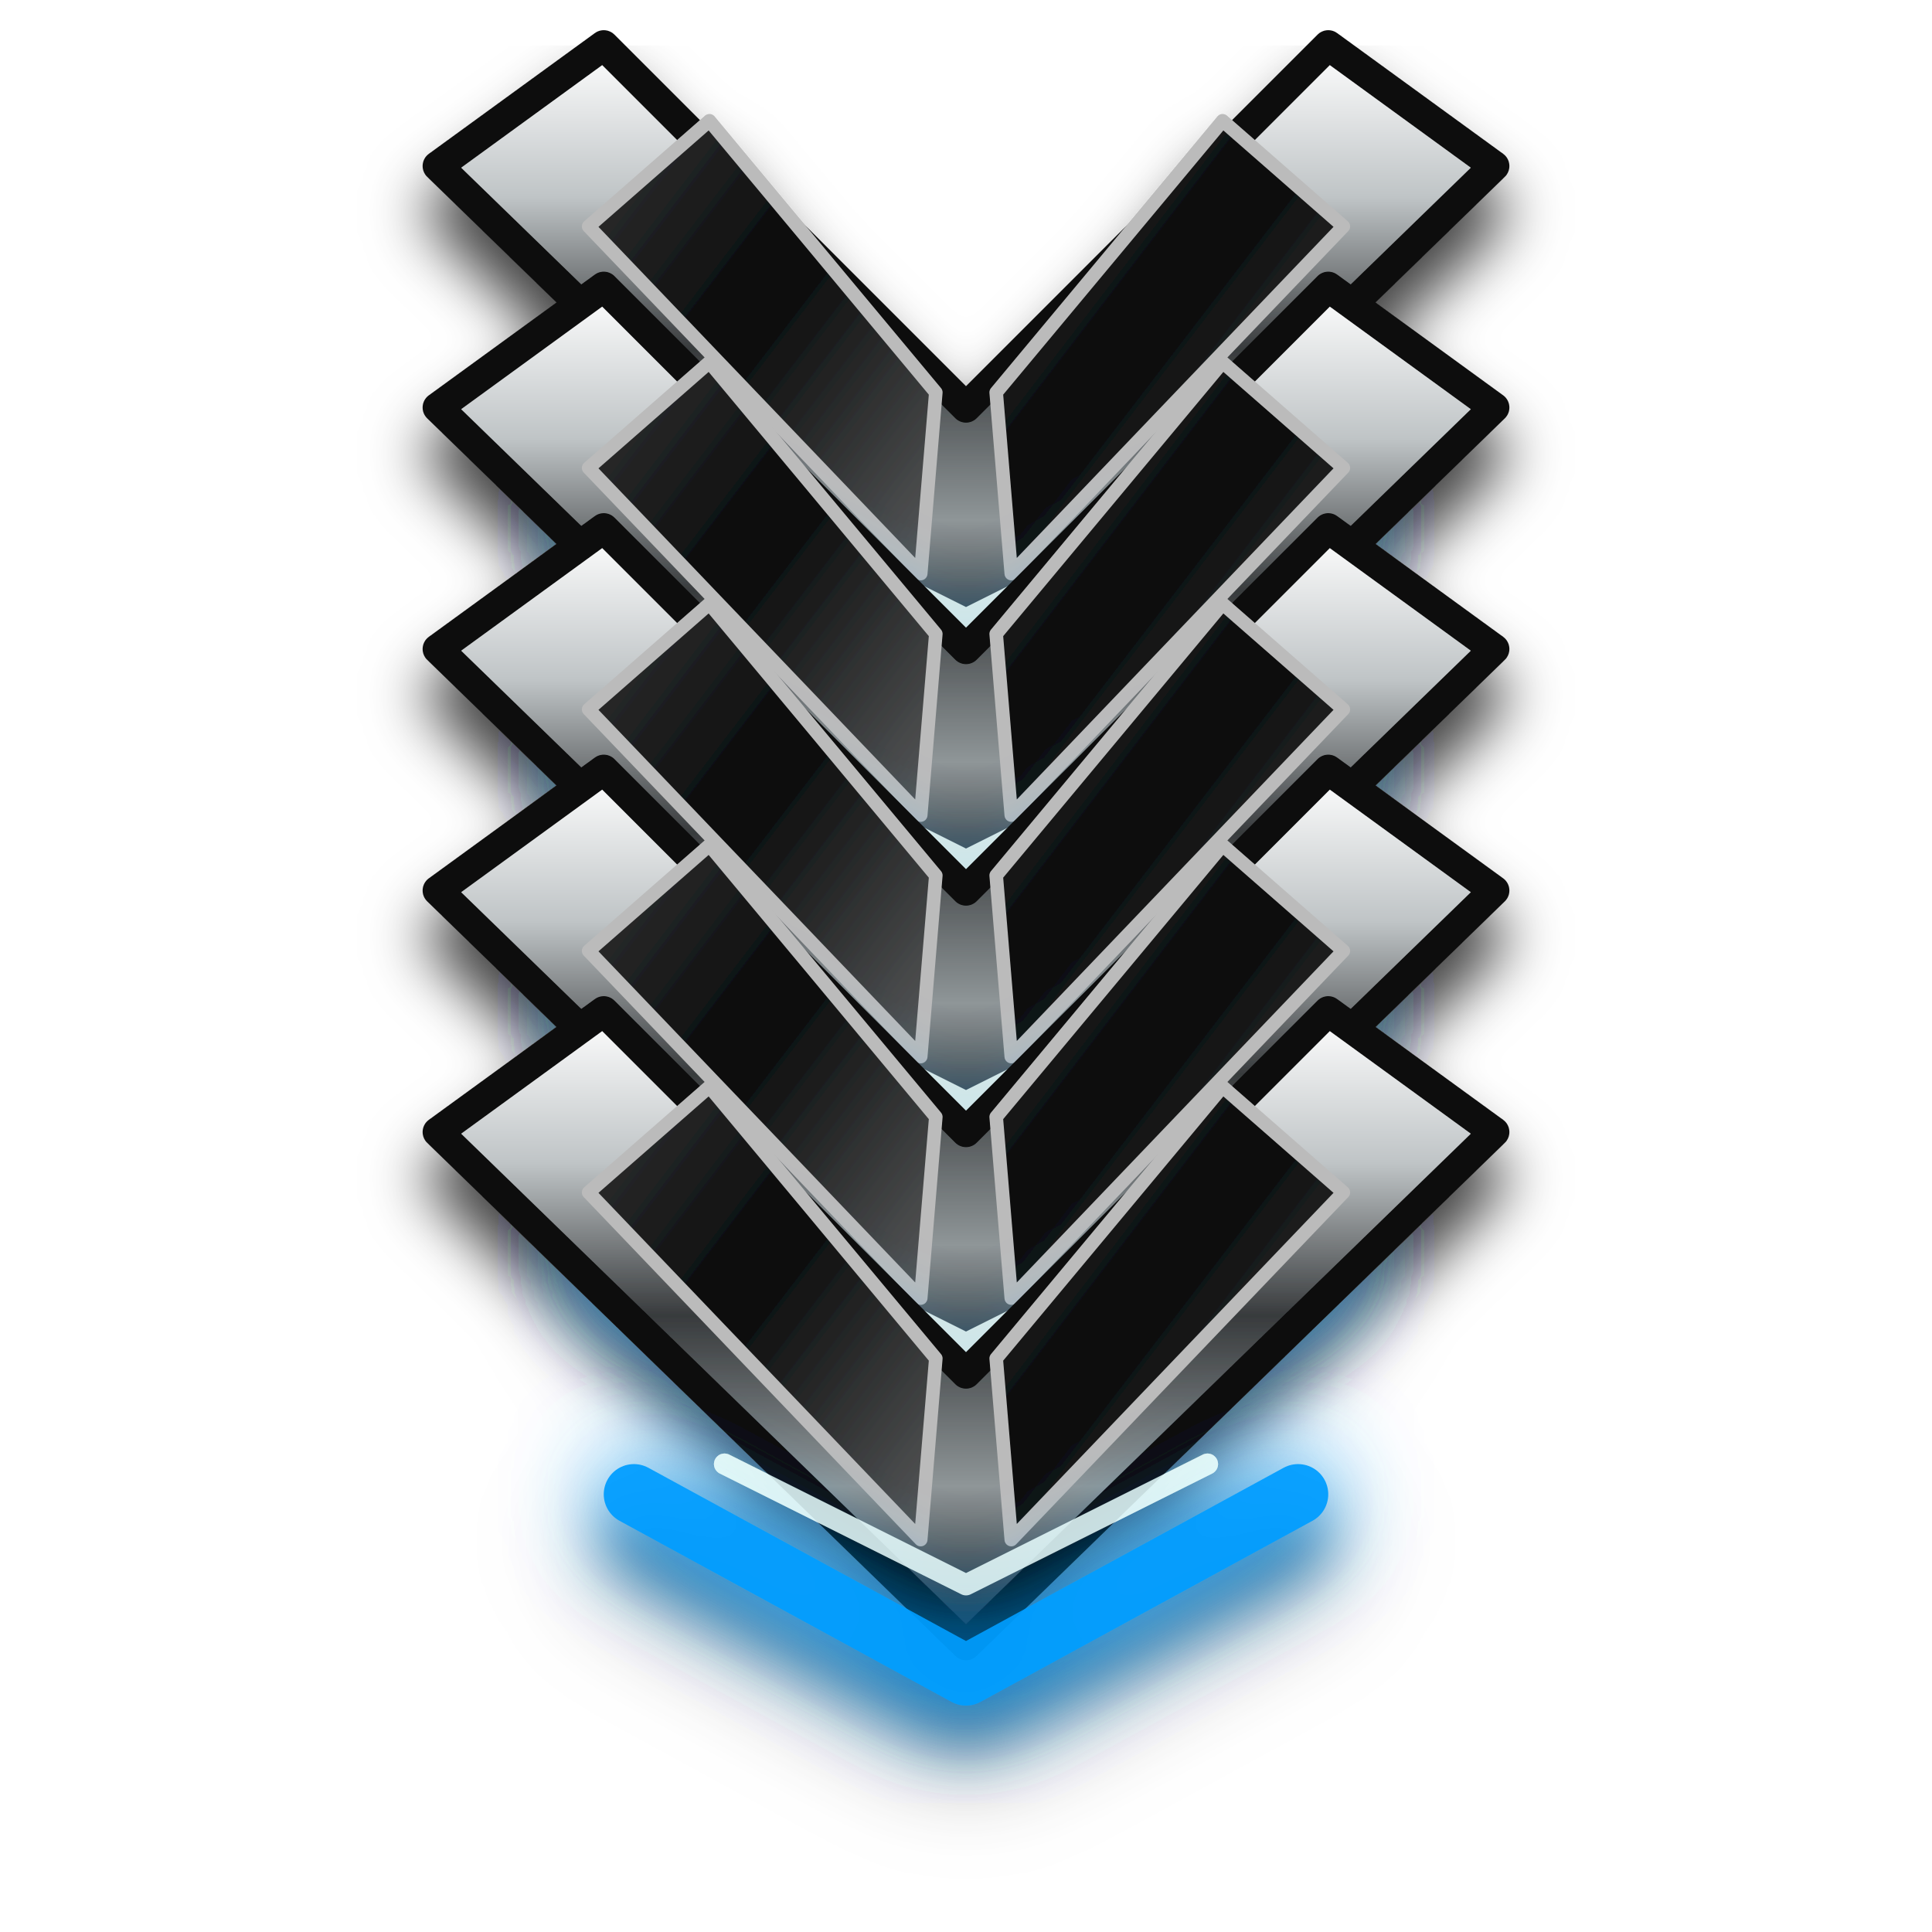
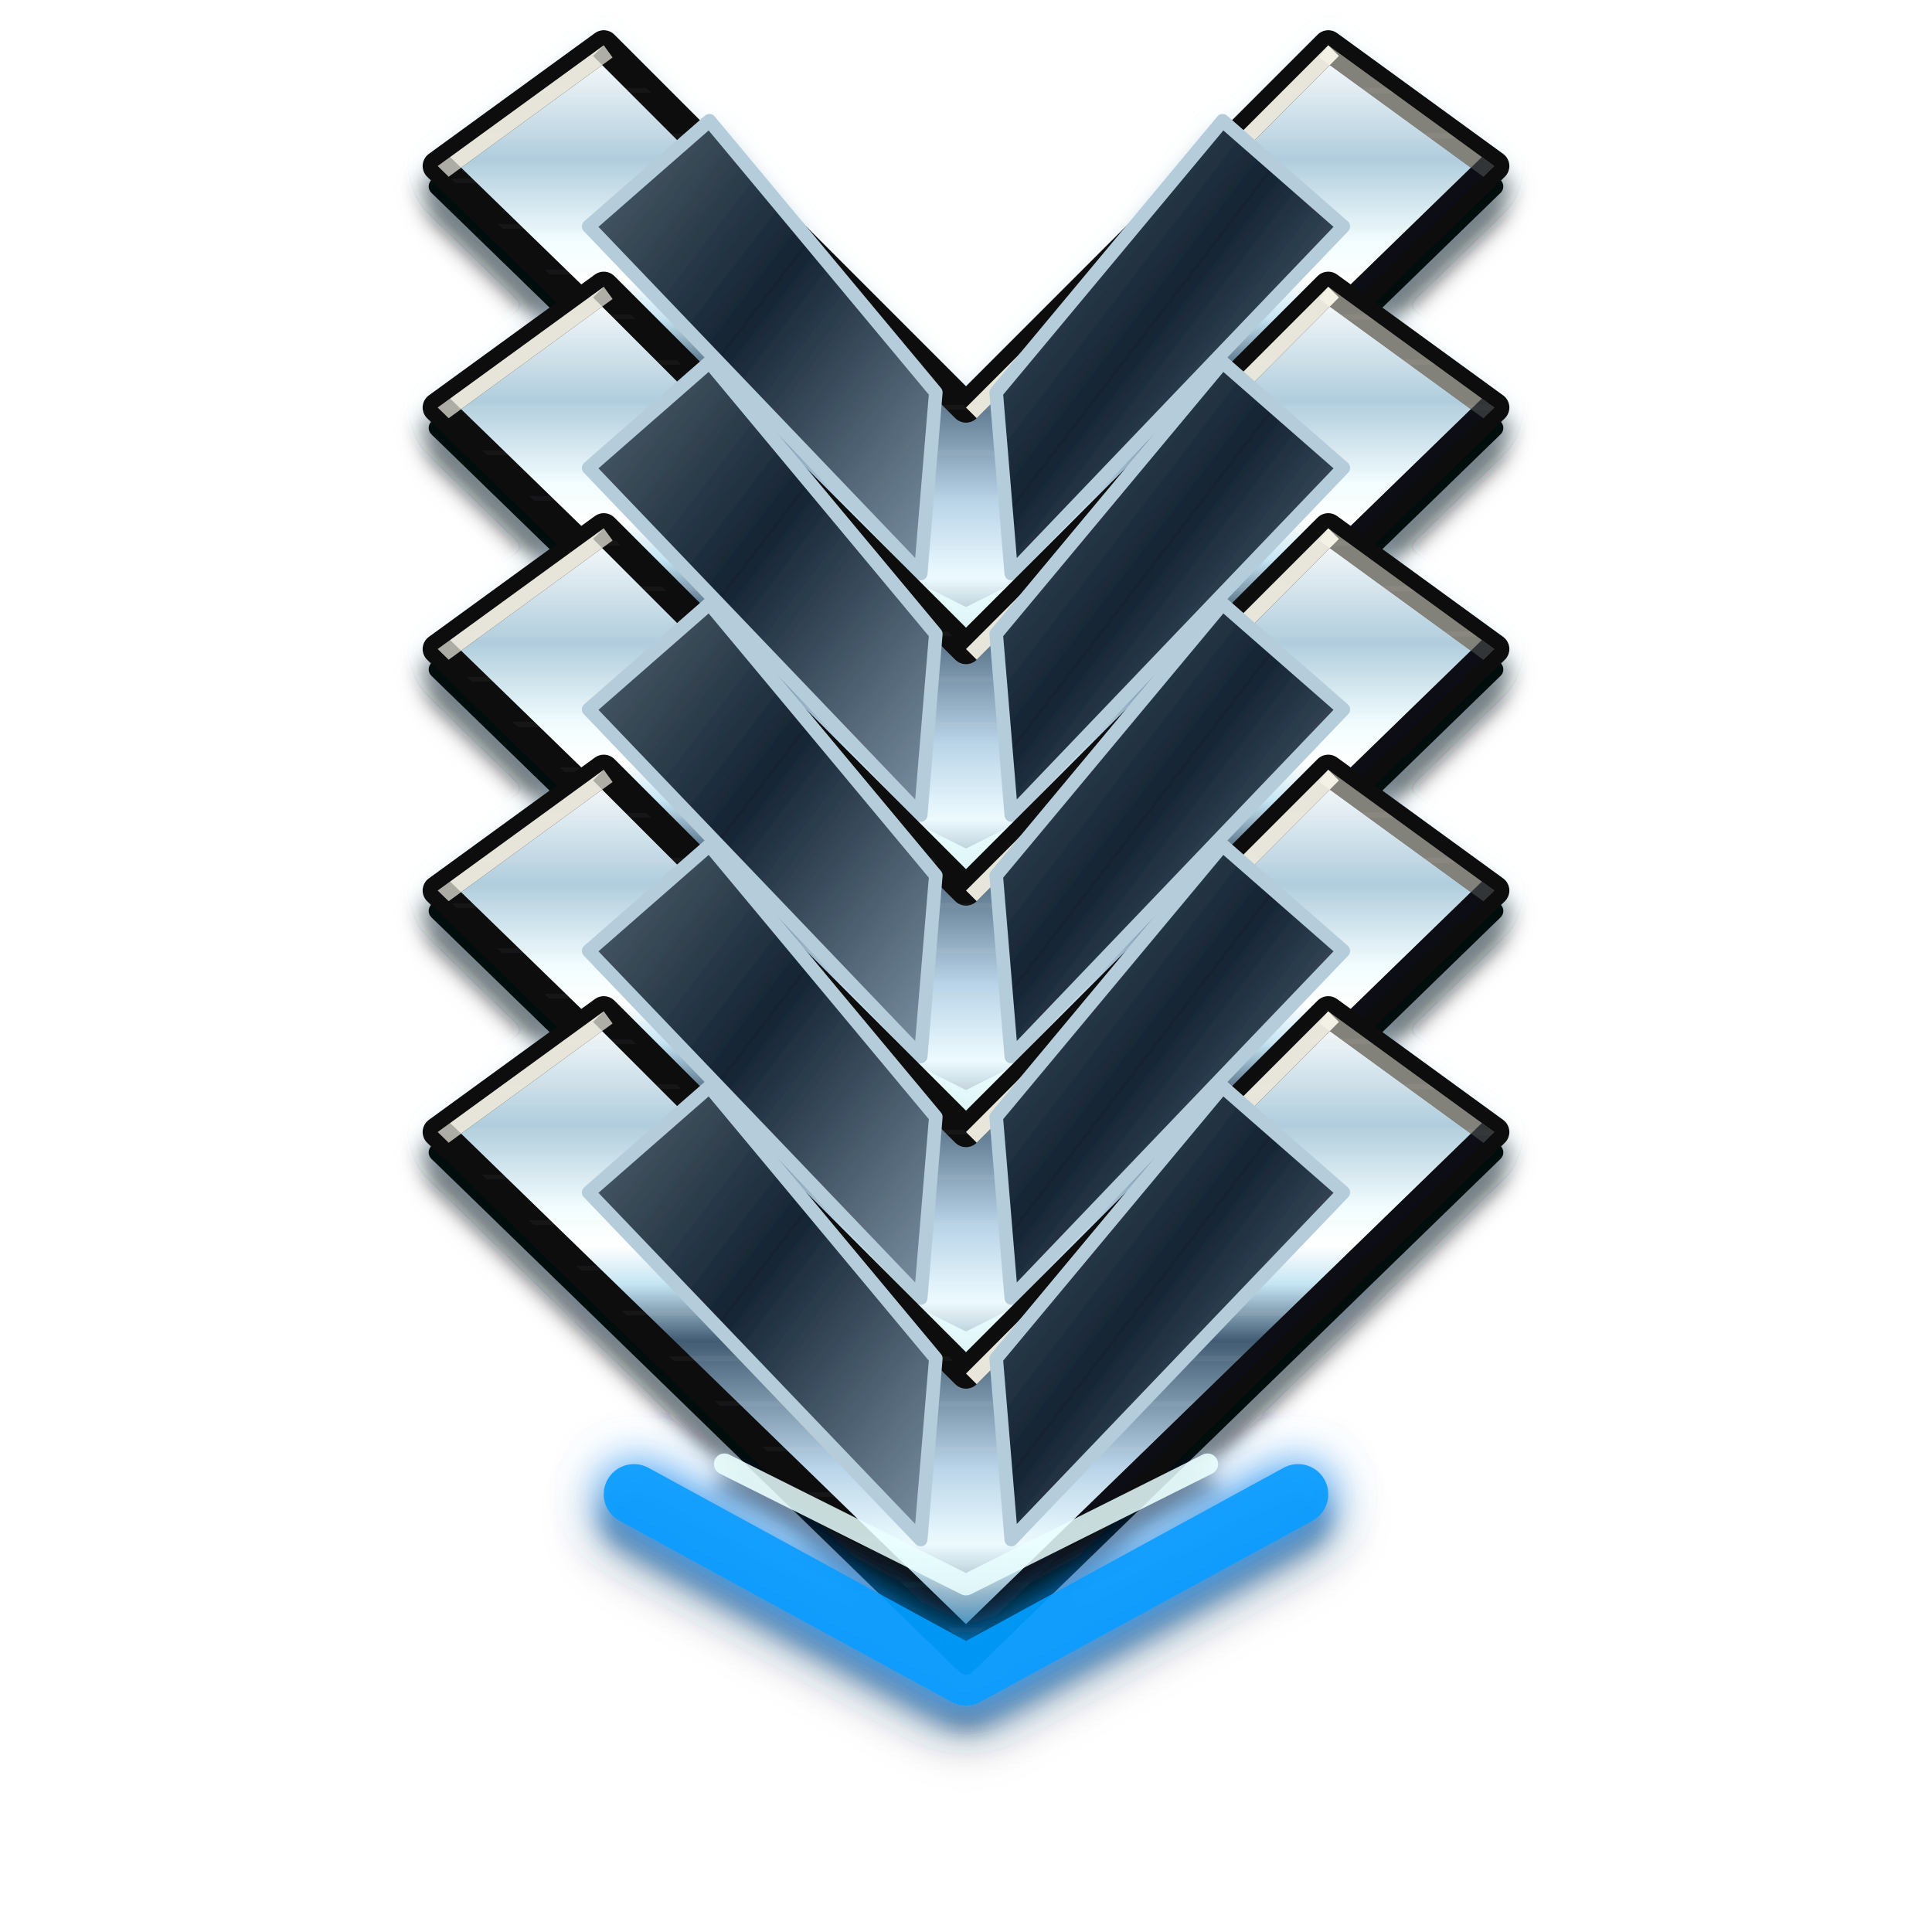
<svg xmlns="http://www.w3.org/2000/svg" width="128" height="128" viewBox="0 0 128 128">
  <defs>
    <linearGradient id="steel" x1="0" y1="0" x2="1" y2="1">
-       <stop offset="0%" stop-color="#f6f2e8" />
-       <stop offset="20%" stop-color="#8e8980" />
-       <stop offset="50%" stop-color="#1e211f" />
-       <stop offset="72%" stop-color="#b9b4a8" />
-       <stop offset="100%" stop-color="#3f3d39" />
+       <stop offset="0%" stop-color="#f5fdff" />
+       <stop offset="18%" stop-color="#9dbdd1" />
+       <stop offset="30%" stop-color="#e1f4ff" />
+       <stop offset="36%" stop-color="#ffffff" />
+       <stop offset="42%" stop-color="#c7e7f7" />
+       <stop offset="53%" stop-color="#3c536b" />
+       <stop offset="72%" stop-color="#bdd9ed" />
+       <stop offset="84%" stop-color="#f4fcff" />
+       <stop offset="100%" stop-color="#5c7d97" />
    </linearGradient>
    <linearGradient id="steel2" x1="0" y1="0" x2="0" y2="1">
      <stop offset="0%" stop-color="#ffffff" />
-       <stop offset="24%" stop-color="#bfc4c6" />
-       <stop offset="48%" stop-color="#383b3d" />
-       <stop offset="75%" stop-color="#8f9698" />
-       <stop offset="100%" stop-color="#0c0d0f" />
+       <stop offset="18%" stop-color="#b0cddd" />
+       <stop offset="31%" stop-color="#f2fdff" />
+       <stop offset="37%" stop-color="#ffffff" />
+       <stop offset="43%" stop-color="#c5e5f4" />
+       <stop offset="52%" stop-color="#425c73" />
+       <stop offset="72%" stop-color="#b9d4e8" />
+       <stop offset="84%" stop-color="#edfbff" />
+       <stop offset="100%" stop-color="#567990" />
    </linearGradient>
    <linearGradient id="darkMetal" x1="0" y1="0" x2="1" y2="1">
-       <stop offset="0%" stop-color="#343536" />
-       <stop offset="45%" stop-color="#070808" />
-       <stop offset="100%" stop-color="#5a5c5d" />
+       <stop offset="0%" stop-color="#536572" />
+       <stop offset="45%" stop-color="#142433" />
+       <stop offset="100%" stop-color="#7e94a6" />
    </linearGradient>
    <linearGradient id="blueCore" x1="0" y1="0" x2="1" y2="0">
-       <stop offset="0%" stop-color="#002cc8" />
-       <stop offset="28%" stop-color="#02b7ff" />
-       <stop offset="50%" stop-color="#d7ffff" />
-       <stop offset="72%" stop-color="#0095ff" />
-       <stop offset="100%" stop-color="#001da7" />
+       <stop offset="0%" stop-color="#0039ca" />
+       <stop offset="25%" stop-color="#00bfff" />
+       <stop offset="42%" stop-color="#62e6ff" />
+       <stop offset="49%" stop-color="#f4ffff" />
+       <stop offset="54%" stop-color="#baffff" />
+       <stop offset="72%" stop-color="#00a9ff" />
+       <stop offset="100%" stop-color="#00349b" />
    </linearGradient>
    <radialGradient id="blueGlow" cx="50%" cy="50%" r="50%">
      <stop offset="0%" stop-color="#cbffff" stop-opacity=".95" />
-       <stop offset="45%" stop-color="#00aaff" stop-opacity=".55" />
+       <stop offset="45%" stop-color="#00c4ff" stop-opacity=".72" />
      <stop offset="100%" stop-color="#003bff" stop-opacity="0" />
    </radialGradient>
    <linearGradient id="copper" x1="0" y1="0" x2="1" y2="1">
-       <stop offset="0%" stop-color="#fff2c0" />
-       <stop offset="18%" stop-color="#ff9c42" />
-       <stop offset="48%" stop-color="#6e2100" />
-       <stop offset="76%" stop-color="#c45b00" />
-       <stop offset="100%" stop-color="#ffd16a" />
+       <stop offset="0%" stop-color="#fff4d2" />
+       <stop offset="16%" stop-color="#e4a054" />
+       <stop offset="29%" stop-color="#ffd58d" />
+       <stop offset="36%" stop-color="#fff6df" />
+       <stop offset="43%" stop-color="#efb96d" />
+       <stop offset="53%" stop-color="#7e3b13" />
+       <stop offset="73%" stop-color="#d58a38" />
+       <stop offset="85%" stop-color="#ffd17f" />
+       <stop offset="100%" stop-color="#985221" />
    </linearGradient>
    <linearGradient id="gold" x1="0" y1="0" x2="1" y2="1">
-       <stop offset="0%" stop-color="#fff7af" />
-       <stop offset="20%" stop-color="#ffbd20" />
-       <stop offset="44%" stop-color="#7a3d00" />
-       <stop offset="70%" stop-color="#e98a00" />
-       <stop offset="100%" stop-color="#fff06a" />
+       <stop offset="0%" stop-color="#fffbd4" />
+       <stop offset="16%" stop-color="#e9b83d" />
+       <stop offset="29%" stop-color="#f9d96c" />
+       <stop offset="36%" stop-color="#fffef0" />
+       <stop offset="43%" stop-color="#ffed95" />
+       <stop offset="53%" stop-color="#9d6916" />
+       <stop offset="71%" stop-color="#e7b632" />
+       <stop offset="84%" stop-color="#fff6b6" />
+       <stop offset="100%" stop-color="#ac791b" />
    </linearGradient>
    <linearGradient id="redGem" x1="0" y1="0" x2="0" y2="1">
-       <stop offset="0%" stop-color="#ff6b25" />
-       <stop offset="45%" stop-color="#a5120b" />
-       <stop offset="100%" stop-color="#430007" />
+       <stop offset="0%" stop-color="#ff9a7c" />
+       <stop offset="26%" stop-color="#e14b43" />
+       <stop offset="42%" stop-color="#ffbe9c" />
+       <stop offset="52%" stop-color="#b22530" />
+       <stop offset="76%" stop-color="#731825" />
+       <stop offset="100%" stop-color="#421020" />
    </linearGradient>
    <filter id="shadow" x="-30%" y="-30%" width="160%" height="160%">
-       <feDropShadow dx="0" dy="3" stdDeviation="2" flood-color="#000000" flood-opacity=".75" />
+       <feDropShadow dx="0" dy="1.5" stdDeviation="0.7" flood-color="#000000" flood-opacity=".75" />
    </filter>
    <filter id="glow" x="-70%" y="-70%" width="240%" height="240%">
-       <feGaussianBlur stdDeviation="3.2" result="blur" />
+       <feGaussianBlur stdDeviation="1.6" result="blur" />
      <feMerge>
        <feMergeNode in="blur" />
        <feMergeNode in="SourceGraphic" />
      </feMerge>
    </filter>
+     <filter id="metalAura" x="-15%" y="-15%" width="130%" height="130%">
+       <feDropShadow dx="0" dy="0" stdDeviation=".65" flood-color="#b7e8ff" flood-opacity="0.18" />
+     </filter>
  </defs>
  <g filter="url(#shadow)">
-     <polygon points="29.0,11.0 40.0,3.0 64.0,27.0 88.0,3.0 99.0,11.0 64.0,45.0" fill="url(#steel2)" stroke="#080808" stroke-width="2" stroke-linejoin="round" />
-     <polygon points="39.0,15.0 61.0,38.0 62.0,26.0 47.0,8.0" fill="url(#darkMetal)" stroke="#bbb" stroke-width="0.9" stroke-linejoin="round" />
-     <polygon points="89.0,15.0 67.0,38.0 66.0,26.0 81.0,8.0" fill="url(#darkMetal)" stroke="#bbb" stroke-width="0.9" stroke-linejoin="round" />
-     <path d="M 42.0 35.0 L 64.0 47.0 L 86.0 35.0" fill="none" stroke="#009dff" stroke-width="4" stroke-linejoin="round" stroke-linecap="round" filter="url(#glow)" opacity=".95" />
-     <path d="M 48.0 33.0 L 64.0 41.0 L 80.0 33.0" fill="none" stroke="#eaffff" stroke-width="1.4" stroke-linejoin="round" stroke-linecap="round" opacity=".85" />
-     <polygon points="29.0,27.0 40.0,19.0 64.0,43.0 88.0,19.0 99.0,27.0 64.0,61.0" fill="url(#steel2)" stroke="#080808" stroke-width="2" stroke-linejoin="round" />
-     <polygon points="39.0,31.0 61.0,54.0 62.0,42.0 47.0,24.0" fill="url(#darkMetal)" stroke="#bbb" stroke-width="0.9" stroke-linejoin="round" />
-     <polygon points="89.0,31.0 67.0,54.0 66.0,42.0 81.0,24.0" fill="url(#darkMetal)" stroke="#bbb" stroke-width="0.9" stroke-linejoin="round" />
-     <path d="M 42.0 51.0 L 64.0 63.0 L 86.0 51.0" fill="none" stroke="#009dff" stroke-width="4" stroke-linejoin="round" stroke-linecap="round" filter="url(#glow)" opacity=".95" />
-     <path d="M 48.0 49.0 L 64.0 57.0 L 80.0 49.0" fill="none" stroke="#eaffff" stroke-width="1.4" stroke-linejoin="round" stroke-linecap="round" opacity=".85" />
-     <polygon points="29.0,43.0 40.0,35.0 64.0,59.0 88.0,35.0 99.0,43.0 64.0,77.0" fill="url(#steel2)" stroke="#080808" stroke-width="2" stroke-linejoin="round" />
-     <polygon points="39.0,47.0 61.0,70.0 62.0,58.0 47.0,40.0" fill="url(#darkMetal)" stroke="#bbb" stroke-width="0.9" stroke-linejoin="round" />
-     <polygon points="89.0,47.0 67.0,70.0 66.0,58.0 81.0,40.0" fill="url(#darkMetal)" stroke="#bbb" stroke-width="0.9" stroke-linejoin="round" />
-     <path d="M 42.0 67.0 L 64.0 79.0 L 86.0 67.0" fill="none" stroke="#009dff" stroke-width="4" stroke-linejoin="round" stroke-linecap="round" filter="url(#glow)" opacity=".95" />
-     <path d="M 48.0 65.0 L 64.0 73.0 L 80.0 65.0" fill="none" stroke="#eaffff" stroke-width="1.4" stroke-linejoin="round" stroke-linecap="round" opacity=".85" />
-     <polygon points="29.0,59.0 40.0,51.0 64.0,75.0 88.0,51.0 99.0,59.0 64.0,93.0" fill="url(#steel2)" stroke="#080808" stroke-width="2" stroke-linejoin="round" />
-     <polygon points="39.0,63.0 61.0,86.0 62.0,74.0 47.0,56.0" fill="url(#darkMetal)" stroke="#bbb" stroke-width="0.9" stroke-linejoin="round" />
-     <polygon points="89.0,63.0 67.0,86.0 66.0,74.0 81.0,56.0" fill="url(#darkMetal)" stroke="#bbb" stroke-width="0.9" stroke-linejoin="round" />
-     <path d="M 42.0 83.0 L 64.0 95.0 L 86.0 83.0" fill="none" stroke="#009dff" stroke-width="4" stroke-linejoin="round" stroke-linecap="round" filter="url(#glow)" opacity=".95" />
-     <path d="M 48.0 81.0 L 64.0 89.0 L 80.0 81.0" fill="none" stroke="#eaffff" stroke-width="1.4" stroke-linejoin="round" stroke-linecap="round" opacity=".85" />
-     <polygon points="29.0,75.0 40.0,67.0 64.0,91.0 88.0,67.0 99.0,75.0 64.0,109.0" fill="url(#steel2)" stroke="#080808" stroke-width="2" stroke-linejoin="round" />
-     <polygon points="39.0,79.0 61.0,102.0 62.0,90.0 47.0,72.0" fill="url(#darkMetal)" stroke="#bbb" stroke-width="0.9" stroke-linejoin="round" />
-     <polygon points="89.0,79.0 67.0,102.0 66.0,90.0 81.0,72.0" fill="url(#darkMetal)" stroke="#bbb" stroke-width="0.9" stroke-linejoin="round" />
-     <path d="M 42.0 99.0 L 64.0 111.0 L 86.0 99.0" fill="none" stroke="#009dff" stroke-width="4" stroke-linejoin="round" stroke-linecap="round" filter="url(#glow)" opacity=".95" />
-     <path d="M 48.0 97.0 L 64.0 105.0 L 80.0 97.0" fill="none" stroke="#eaffff" stroke-width="1.4" stroke-linejoin="round" stroke-linecap="round" opacity=".85" />
+     <g filter="url(#metalAura)">
+       <polygon points="29.0,11.0 40.0,3.0 64.0,27.0 88.0,3.0 99.0,11.0 64.0,45.0" fill="#26323e" stroke="#020810" stroke-width="1.2" stroke-linejoin="round" transform="translate(0 1.35)" />
+       <polygon points="29.0,11.0 40.0,3.0 64.0,27.0 88.0,3.0 99.0,11.0 64.0,45.0" fill="url(#steel2)" stroke="#080808" stroke-width="2" stroke-linejoin="round" />
+       <clipPath id="bevel-1">
+         <polygon points="29.0,11.0 40.0,3.0 64.0,27.0 88.0,3.0 99.0,11.0 64.0,45.0" />
+       </clipPath>
+       <g clip-path="url(#bevel-1)">
+         <path d="M0 0 H128 M0 3 H128 M0 6 H128 M0 9 H128 M0 12 H128 M0 15 H128 M0 18 H128 M0 21 H128 M0 24 H128 M0 27 H128 M0 30 H128 M0 33 H128 M0 36 H128 M0 39 H128 M0 42 H128 M0 45 H128 M0 48 H128 M0 51 H128 M0 54 H128 M0 57 H128 M0 60 H128 M0 63 H128 M0 66 H128 M0 69 H128 M0 72 H128 M0 75 H128 M0 78 H128 M0 81 H128 M0 84 H128 M0 87 H128 M0 90 H128 M0 93 H128 M0 96 H128 M0 99 H128 M0 102 H128 M0 105 H128 M0 108 H128 M0 111 H128 M0 114 H128 M0 117 H128 M0 120 H128 M0 123 H128 M0 126 H128" fill="none" stroke="#f2e7cd" stroke-opacity=".055" stroke-width=".35" />
+         <path d="M29.0 11.0 L40.0 3.0" fill="none" stroke="#fffdf0" stroke-opacity="0.899" stroke-width="2.0" />
+         <path d="M40.0 3.0 L64.0 27.0" fill="none" stroke="#0c1017" stroke-opacity="0.260" stroke-width="2.0" />
+         <path d="M64.0 27.0 L88.0 3.0" fill="none" stroke="#fffdf0" stroke-opacity="0.905" stroke-width="2.0" />
+         <path d="M88.0 3.0 L99.0 11.0" fill="none" stroke="#fffdf0" stroke-opacity="0.493" stroke-width="2.0" />
+         <path d="M99.0 11.0 L64.0 45.0" fill="none" stroke="#0c1017" stroke-opacity="0.660" stroke-width="2.0" />
+         <path d="M64.0 45.0 L29.0 11.0" fill="none" stroke="#0c1017" stroke-opacity="0.266" stroke-width="2.0" />
+       </g>
+       <polygon points="39.0,15.0 61.0,38.0 62.0,26.0 47.0,8.0" fill="url(#darkMetal)" stroke="#b5cdda" stroke-width="0.9" stroke-linejoin="round" />
+       <polygon points="89.0,15.0 67.0,38.0 66.0,26.0 81.0,8.0" fill="url(#darkMetal)" stroke="#b5cdda" stroke-width="0.9" stroke-linejoin="round" />
+       <path d="M 42.0 35.0 L 64.0 47.0 L 86.0 35.0" fill="none" stroke="#009dff" stroke-width="4" stroke-linejoin="round" stroke-linecap="round" filter="url(#glow)" opacity=".95" />
+       <path d="M 48.0 33.0 L 64.0 41.0 L 80.0 33.0" fill="none" stroke="#eaffff" stroke-width="1.4" stroke-linejoin="round" stroke-linecap="round" opacity=".85" />
+       <polygon points="29.0,27.0 40.0,19.0 64.0,43.0 88.0,19.0 99.0,27.0 64.0,61.0" fill="#26323e" stroke="#020810" stroke-width="1.2" stroke-linejoin="round" transform="translate(0 1.35)" />
+       <polygon points="29.0,27.0 40.0,19.0 64.0,43.0 88.0,19.0 99.0,27.0 64.0,61.0" fill="url(#steel2)" stroke="#080808" stroke-width="2" stroke-linejoin="round" />
+       <clipPath id="bevel-2">
+         <polygon points="29.0,27.0 40.0,19.0 64.0,43.0 88.0,19.0 99.0,27.0 64.0,61.0" />
+       </clipPath>
+       <g clip-path="url(#bevel-2)">
+         <path d="M0 0 H128 M0 3 H128 M0 6 H128 M0 9 H128 M0 12 H128 M0 15 H128 M0 18 H128 M0 21 H128 M0 24 H128 M0 27 H128 M0 30 H128 M0 33 H128 M0 36 H128 M0 39 H128 M0 42 H128 M0 45 H128 M0 48 H128 M0 51 H128 M0 54 H128 M0 57 H128 M0 60 H128 M0 63 H128 M0 66 H128 M0 69 H128 M0 72 H128 M0 75 H128 M0 78 H128 M0 81 H128 M0 84 H128 M0 87 H128 M0 90 H128 M0 93 H128 M0 96 H128 M0 99 H128 M0 102 H128 M0 105 H128 M0 108 H128 M0 111 H128 M0 114 H128 M0 117 H128 M0 120 H128 M0 123 H128 M0 126 H128" fill="none" stroke="#f2e7cd" stroke-opacity=".055" stroke-width=".35" />
+         <path d="M29.0 27.0 L40.0 19.0" fill="none" stroke="#fffdf0" stroke-opacity="0.899" stroke-width="2.0" />
+         <path d="M40.0 19.0 L64.0 43.0" fill="none" stroke="#0c1017" stroke-opacity="0.260" stroke-width="2.0" />
+         <path d="M64.0 43.0 L88.0 19.0" fill="none" stroke="#fffdf0" stroke-opacity="0.905" stroke-width="2.0" />
+         <path d="M88.0 19.0 L99.0 27.0" fill="none" stroke="#fffdf0" stroke-opacity="0.493" stroke-width="2.0" />
+         <path d="M99.0 27.0 L64.0 61.0" fill="none" stroke="#0c1017" stroke-opacity="0.660" stroke-width="2.0" />
+         <path d="M64.0 61.0 L29.0 27.0" fill="none" stroke="#0c1017" stroke-opacity="0.266" stroke-width="2.0" />
+       </g>
+       <polygon points="39.0,31.0 61.0,54.0 62.0,42.0 47.0,24.0" fill="url(#darkMetal)" stroke="#b5cdda" stroke-width="0.9" stroke-linejoin="round" />
+       <polygon points="89.0,31.0 67.0,54.0 66.0,42.0 81.0,24.0" fill="url(#darkMetal)" stroke="#b5cdda" stroke-width="0.9" stroke-linejoin="round" />
+       <path d="M 42.0 51.0 L 64.0 63.0 L 86.0 51.0" fill="none" stroke="#009dff" stroke-width="4" stroke-linejoin="round" stroke-linecap="round" filter="url(#glow)" opacity=".95" />
+       <path d="M 48.0 49.0 L 64.0 57.0 L 80.0 49.0" fill="none" stroke="#eaffff" stroke-width="1.4" stroke-linejoin="round" stroke-linecap="round" opacity=".85" />
+       <polygon points="29.0,43.0 40.0,35.0 64.0,59.0 88.0,35.0 99.0,43.0 64.0,77.0" fill="#26323e" stroke="#020810" stroke-width="1.2" stroke-linejoin="round" transform="translate(0 1.35)" />
+       <polygon points="29.0,43.0 40.0,35.0 64.0,59.0 88.0,35.0 99.0,43.0 64.0,77.0" fill="url(#steel2)" stroke="#080808" stroke-width="2" stroke-linejoin="round" />
+       <clipPath id="bevel-3">
+         <polygon points="29.0,43.0 40.0,35.0 64.0,59.0 88.0,35.0 99.0,43.0 64.0,77.0" />
+       </clipPath>
+       <g clip-path="url(#bevel-3)">
+         <path d="M0 0 H128 M0 3 H128 M0 6 H128 M0 9 H128 M0 12 H128 M0 15 H128 M0 18 H128 M0 21 H128 M0 24 H128 M0 27 H128 M0 30 H128 M0 33 H128 M0 36 H128 M0 39 H128 M0 42 H128 M0 45 H128 M0 48 H128 M0 51 H128 M0 54 H128 M0 57 H128 M0 60 H128 M0 63 H128 M0 66 H128 M0 69 H128 M0 72 H128 M0 75 H128 M0 78 H128 M0 81 H128 M0 84 H128 M0 87 H128 M0 90 H128 M0 93 H128 M0 96 H128 M0 99 H128 M0 102 H128 M0 105 H128 M0 108 H128 M0 111 H128 M0 114 H128 M0 117 H128 M0 120 H128 M0 123 H128 M0 126 H128" fill="none" stroke="#f2e7cd" stroke-opacity=".055" stroke-width=".35" />
+         <path d="M29.0 43.0 L40.0 35.0" fill="none" stroke="#fffdf0" stroke-opacity="0.899" stroke-width="2.0" />
+         <path d="M40.0 35.0 L64.0 59.0" fill="none" stroke="#0c1017" stroke-opacity="0.260" stroke-width="2.0" />
+         <path d="M64.0 59.0 L88.0 35.0" fill="none" stroke="#fffdf0" stroke-opacity="0.905" stroke-width="2.0" />
+         <path d="M88.0 35.0 L99.0 43.0" fill="none" stroke="#fffdf0" stroke-opacity="0.493" stroke-width="2.0" />
+         <path d="M99.0 43.0 L64.0 77.0" fill="none" stroke="#0c1017" stroke-opacity="0.660" stroke-width="2.0" />
+         <path d="M64.0 77.0 L29.0 43.0" fill="none" stroke="#0c1017" stroke-opacity="0.266" stroke-width="2.0" />
+       </g>
+       <polygon points="39.0,47.0 61.0,70.0 62.0,58.0 47.0,40.0" fill="url(#darkMetal)" stroke="#b5cdda" stroke-width="0.9" stroke-linejoin="round" />
+       <polygon points="89.0,47.0 67.0,70.0 66.0,58.0 81.0,40.0" fill="url(#darkMetal)" stroke="#b5cdda" stroke-width="0.9" stroke-linejoin="round" />
+       <path d="M 42.0 67.0 L 64.0 79.0 L 86.0 67.0" fill="none" stroke="#009dff" stroke-width="4" stroke-linejoin="round" stroke-linecap="round" filter="url(#glow)" opacity=".95" />
+       <path d="M 48.0 65.0 L 64.0 73.0 L 80.0 65.0" fill="none" stroke="#eaffff" stroke-width="1.4" stroke-linejoin="round" stroke-linecap="round" opacity=".85" />
+       <polygon points="29.0,59.0 40.0,51.0 64.0,75.0 88.0,51.0 99.0,59.0 64.0,93.0" fill="#26323e" stroke="#020810" stroke-width="1.2" stroke-linejoin="round" transform="translate(0 1.35)" />
+       <polygon points="29.0,59.0 40.0,51.0 64.0,75.0 88.0,51.0 99.0,59.0 64.0,93.0" fill="url(#steel2)" stroke="#080808" stroke-width="2" stroke-linejoin="round" />
+       <clipPath id="bevel-4">
+         <polygon points="29.0,59.0 40.0,51.0 64.0,75.0 88.0,51.0 99.0,59.0 64.0,93.0" />
+       </clipPath>
+       <g clip-path="url(#bevel-4)">
+         <path d="M0 0 H128 M0 3 H128 M0 6 H128 M0 9 H128 M0 12 H128 M0 15 H128 M0 18 H128 M0 21 H128 M0 24 H128 M0 27 H128 M0 30 H128 M0 33 H128 M0 36 H128 M0 39 H128 M0 42 H128 M0 45 H128 M0 48 H128 M0 51 H128 M0 54 H128 M0 57 H128 M0 60 H128 M0 63 H128 M0 66 H128 M0 69 H128 M0 72 H128 M0 75 H128 M0 78 H128 M0 81 H128 M0 84 H128 M0 87 H128 M0 90 H128 M0 93 H128 M0 96 H128 M0 99 H128 M0 102 H128 M0 105 H128 M0 108 H128 M0 111 H128 M0 114 H128 M0 117 H128 M0 120 H128 M0 123 H128 M0 126 H128" fill="none" stroke="#f2e7cd" stroke-opacity=".055" stroke-width=".35" />
+         <path d="M29.0 59.0 L40.0 51.0" fill="none" stroke="#fffdf0" stroke-opacity="0.899" stroke-width="2.0" />
+         <path d="M40.0 51.0 L64.0 75.0" fill="none" stroke="#0c1017" stroke-opacity="0.260" stroke-width="2.0" />
+         <path d="M64.0 75.0 L88.0 51.0" fill="none" stroke="#fffdf0" stroke-opacity="0.905" stroke-width="2.0" />
+         <path d="M88.0 51.0 L99.0 59.0" fill="none" stroke="#fffdf0" stroke-opacity="0.493" stroke-width="2.0" />
+         <path d="M99.0 59.0 L64.0 93.0" fill="none" stroke="#0c1017" stroke-opacity="0.660" stroke-width="2.0" />
+         <path d="M64.0 93.0 L29.0 59.0" fill="none" stroke="#0c1017" stroke-opacity="0.266" stroke-width="2.0" />
+       </g>
+       <polygon points="39.0,63.0 61.0,86.0 62.0,74.0 47.0,56.0" fill="url(#darkMetal)" stroke="#b5cdda" stroke-width="0.9" stroke-linejoin="round" />
+       <polygon points="89.0,63.0 67.0,86.0 66.0,74.0 81.0,56.0" fill="url(#darkMetal)" stroke="#b5cdda" stroke-width="0.9" stroke-linejoin="round" />
+       <path d="M 42.0 83.0 L 64.0 95.0 L 86.0 83.0" fill="none" stroke="#009dff" stroke-width="4" stroke-linejoin="round" stroke-linecap="round" filter="url(#glow)" opacity=".95" />
+       <path d="M 48.0 81.0 L 64.0 89.0 L 80.0 81.0" fill="none" stroke="#eaffff" stroke-width="1.4" stroke-linejoin="round" stroke-linecap="round" opacity=".85" />
+       <polygon points="29.0,75.0 40.0,67.0 64.0,91.0 88.0,67.0 99.0,75.0 64.0,109.0" fill="#26323e" stroke="#020810" stroke-width="1.2" stroke-linejoin="round" transform="translate(0 1.35)" />
+       <polygon points="29.0,75.0 40.0,67.0 64.0,91.0 88.0,67.0 99.0,75.0 64.0,109.0" fill="url(#steel2)" stroke="#080808" stroke-width="2" stroke-linejoin="round" />
+       <clipPath id="bevel-5">
+         <polygon points="29.0,75.0 40.0,67.0 64.0,91.0 88.0,67.0 99.0,75.0 64.0,109.0" />
+       </clipPath>
+       <g clip-path="url(#bevel-5)">
+         <path d="M0 0 H128 M0 3 H128 M0 6 H128 M0 9 H128 M0 12 H128 M0 15 H128 M0 18 H128 M0 21 H128 M0 24 H128 M0 27 H128 M0 30 H128 M0 33 H128 M0 36 H128 M0 39 H128 M0 42 H128 M0 45 H128 M0 48 H128 M0 51 H128 M0 54 H128 M0 57 H128 M0 60 H128 M0 63 H128 M0 66 H128 M0 69 H128 M0 72 H128 M0 75 H128 M0 78 H128 M0 81 H128 M0 84 H128 M0 87 H128 M0 90 H128 M0 93 H128 M0 96 H128 M0 99 H128 M0 102 H128 M0 105 H128 M0 108 H128 M0 111 H128 M0 114 H128 M0 117 H128 M0 120 H128 M0 123 H128 M0 126 H128" fill="none" stroke="#f2e7cd" stroke-opacity=".055" stroke-width=".35" />
+         <path d="M29.0 75.0 L40.0 67.0" fill="none" stroke="#fffdf0" stroke-opacity="0.899" stroke-width="2.0" />
+         <path d="M40.0 67.0 L64.0 91.0" fill="none" stroke="#0c1017" stroke-opacity="0.260" stroke-width="2.0" />
+         <path d="M64.0 91.0 L88.0 67.0" fill="none" stroke="#fffdf0" stroke-opacity="0.905" stroke-width="2.0" />
+         <path d="M88.0 67.0 L99.0 75.0" fill="none" stroke="#fffdf0" stroke-opacity="0.493" stroke-width="2.0" />
+         <path d="M99.0 75.0 L64.0 109.0" fill="none" stroke="#0c1017" stroke-opacity="0.660" stroke-width="2.0" />
+         <path d="M64.0 109.0 L29.0 75.0" fill="none" stroke="#0c1017" stroke-opacity="0.266" stroke-width="2.0" />
+       </g>
+       <polygon points="39.0,79.0 61.0,102.0 62.0,90.0 47.0,72.0" fill="url(#darkMetal)" stroke="#b5cdda" stroke-width="0.9" stroke-linejoin="round" />
+       <polygon points="89.0,79.0 67.0,102.0 66.0,90.0 81.0,72.0" fill="url(#darkMetal)" stroke="#b5cdda" stroke-width="0.9" stroke-linejoin="round" />
+       <path d="M 42.0 99.0 L 64.0 111.0 L 86.0 99.0" fill="none" stroke="#009dff" stroke-width="4" stroke-linejoin="round" stroke-linecap="round" filter="url(#glow)" opacity=".95" />
+       <path d="M 48.0 97.0 L 64.0 105.0 L 80.0 97.0" fill="none" stroke="#eaffff" stroke-width="1.4" stroke-linejoin="round" stroke-linecap="round" opacity=".85" />
+     </g>
  </g>
</svg>
